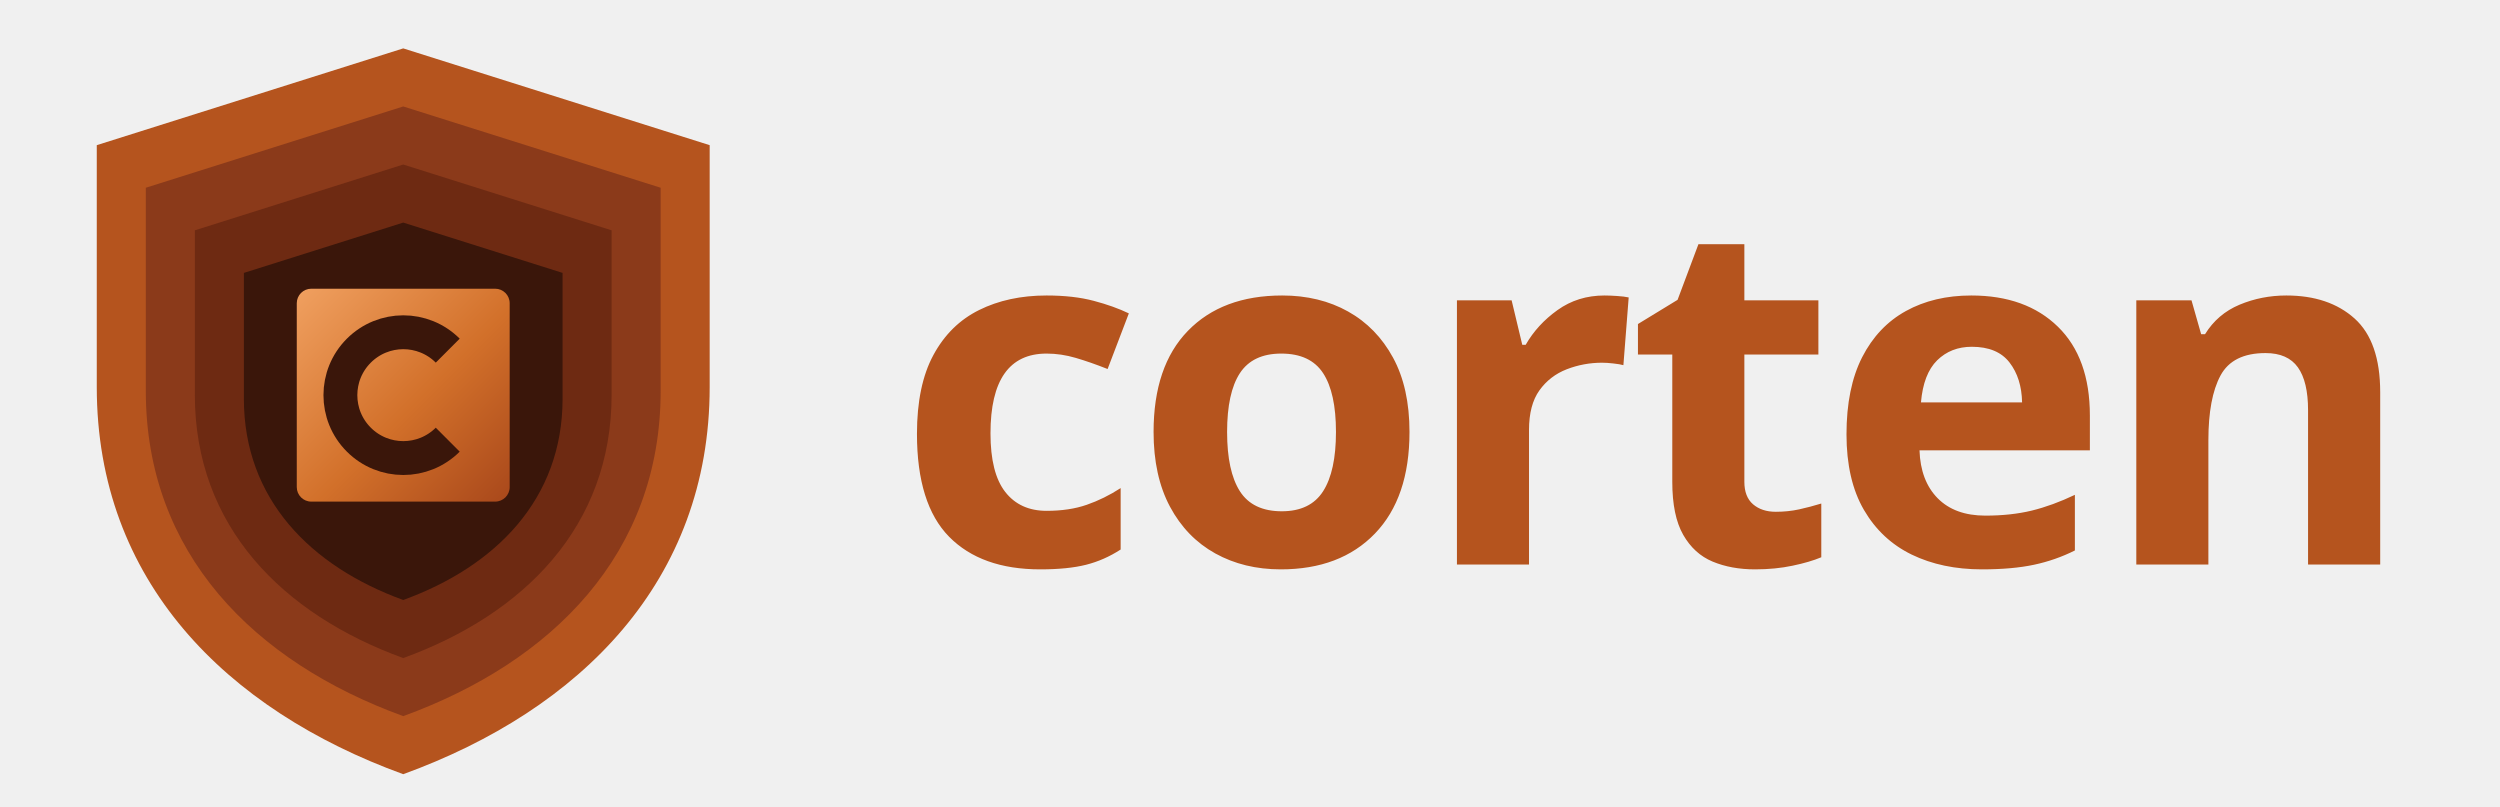
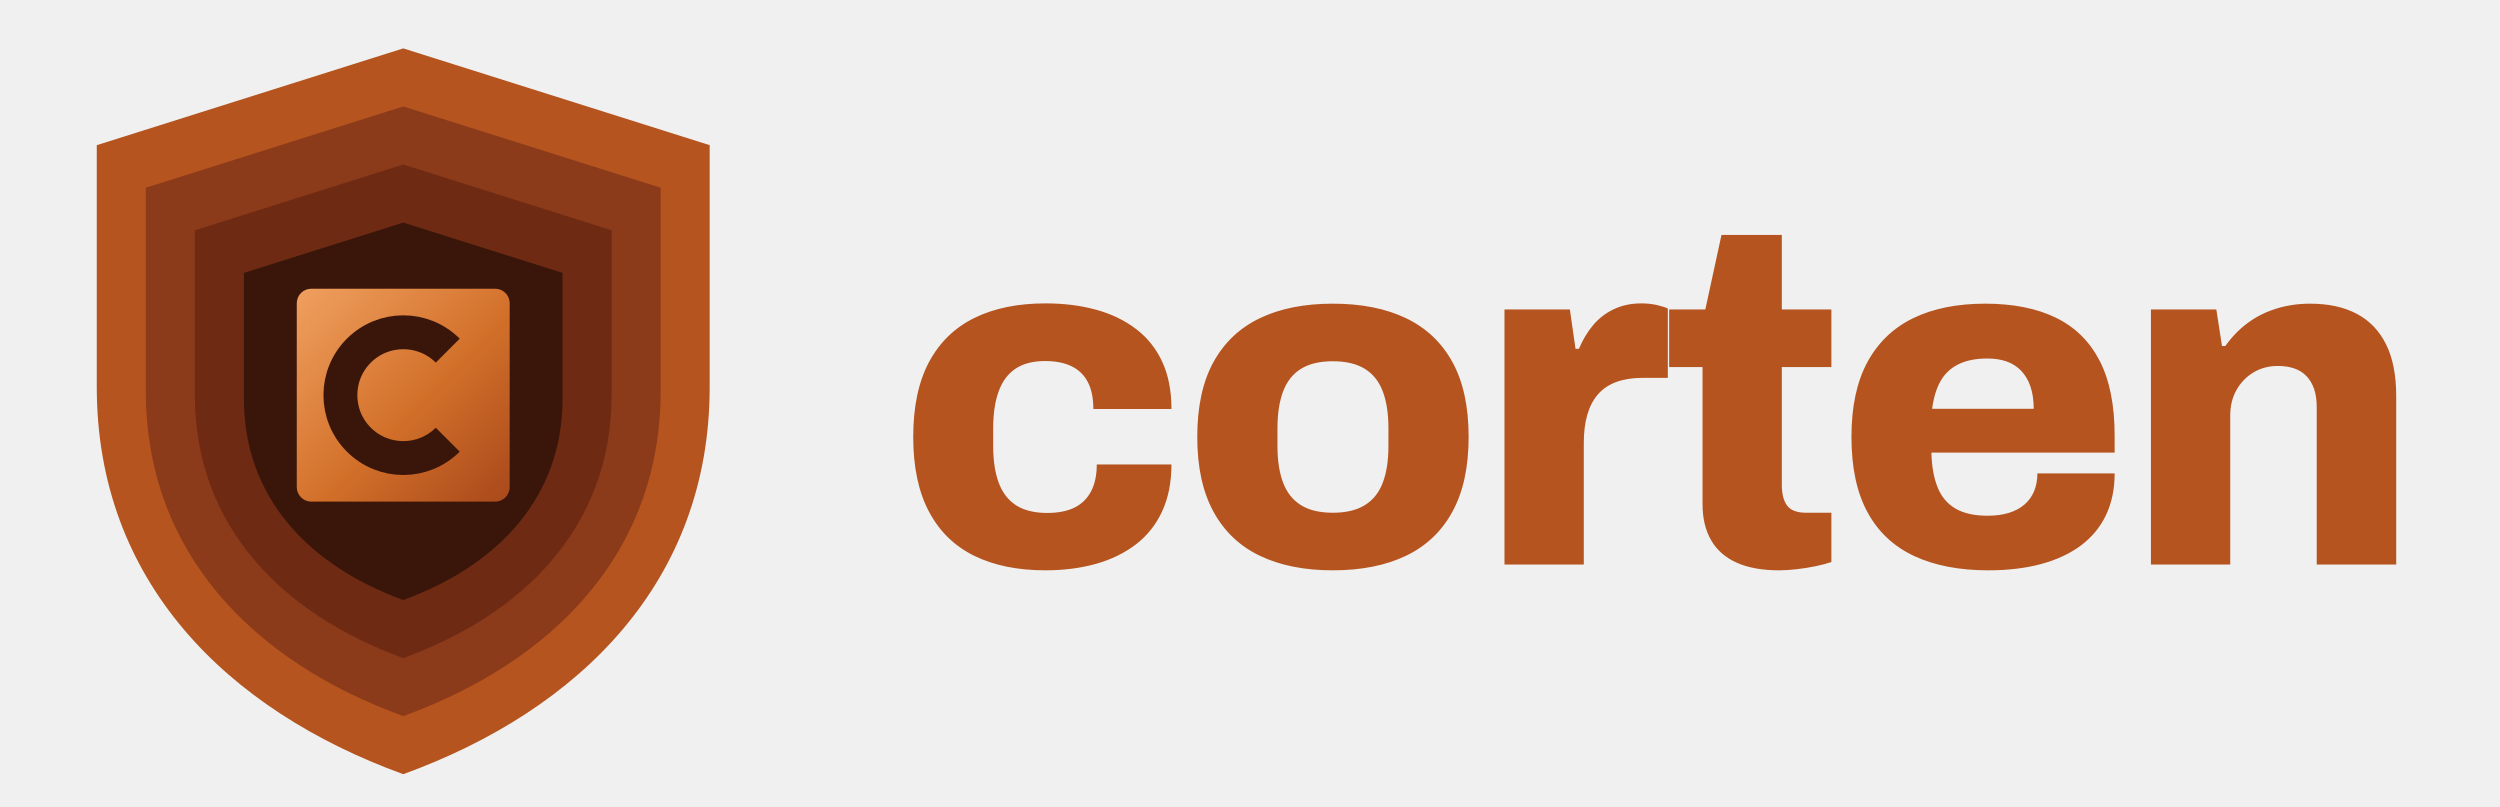
<svg xmlns="http://www.w3.org/2000/svg" viewBox="0 0 620 200" width="620" height="200" role="img" aria-labelledby="title">
  <svg x="0" y="0" width="200" height="200" viewBox="0 0 100 100">
    <defs>
      <path id="shield" d="M50 6 L88 18 V48 C88 72 72 88 50 96 C28 88 12 72 12 48 V18 Z" />
      <linearGradient id="plate" x1="0" y1="0" x2="1" y2="1">
        <stop offset="0" stop-color="#F0A060" />
        <stop offset="0.55" stop-color="#D2702A" />
        <stop offset="1" stop-color="#A9481B" />
      </linearGradient>
      <mask id="cut">
        <rect x="0" y="0" width="100" height="100" fill="#fff" />
        <path d="M68.4 31.6 A26 26 0 1 0 68.4 68.4" fill="none" stroke="#000" stroke-width="14" />
      </mask>
    </defs>
    <use href="#shield" fill="#B5541E" />
    <use href="#shield" fill="#8B3A1A" transform="translate(50 51) scale(0.84) translate(-50 -51)" />
    <use href="#shield" fill="#6E2A12" transform="translate(50 51) scale(0.68) translate(-50 -51)" />
    <use href="#shield" fill="#3A160A" transform="translate(50 51) scale(0.52) translate(-50 -51)" />
    <g transform="translate(35 34) scale(0.3)">
      <g mask="url(#cut)">
        <rect x="6" y="6" width="88" height="88" rx="6" fill="url(#plate)" />
      </g>
    </g>
  </svg>
-   <text x="222" y="140" font-family="Archivo" font-weight="800" font-size="120" letter-spacing="-3" fill="#B5541E">corten</text>
+   <path fill="#B5541E" d="M259.28 141.44Q248.91 141.44 241.59 137.83Q234.27 134.23 230.38 126.88Q226.48 119.52 226.48 108.37Q226.48 97.11 230.4 89.78Q234.32 82.45 241.65 78.85Q248.97 75.24 259.28 75.24Q266.09 75.24 271.79 76.8Q277.5 78.36 281.72 81.58Q285.95 84.79 288.24 89.73Q290.52 94.67 290.52 101.43H271.15Q271.15 97.38 269.79 94.77Q268.44 92.15 265.77 90.84Q263.11 89.54 259.17 89.54Q254.64 89.54 251.81 91.46Q248.98 93.38 247.65 97.1Q246.31 100.81 246.31 106.22V110.65Q246.31 116 247.68 119.71Q249.05 123.42 252 125.32Q254.94 127.21 259.7 127.21Q263.72 127.21 266.42 125.91Q269.12 124.6 270.56 121.9Q272 119.19 272 115.19H290.52Q290.52 121.78 288.24 126.76Q285.95 131.73 281.75 134.97Q277.55 138.21 271.82 139.83Q266.09 141.44 259.28 141.44ZM330.54 141.44Q319.96 141.44 312.44 137.83Q304.93 134.23 300.93 126.88Q296.92 119.52 296.92 108.37Q296.92 97.11 300.93 89.81Q304.93 82.52 312.44 78.91Q319.96 75.31 330.54 75.31Q341.17 75.31 348.69 78.91Q356.21 82.52 360.21 89.81Q364.22 97.11 364.22 108.37Q364.22 119.52 360.21 126.88Q356.21 134.23 348.69 137.83Q341.17 141.44 330.54 141.44ZM330.54 127.16Q335.45 127.16 338.5 125.26Q341.55 123.37 342.94 119.68Q344.33 116 344.33 110.65V106.17Q344.33 100.81 342.94 97.1Q341.55 93.38 338.5 91.49Q335.45 89.59 330.54 89.59Q325.63 89.59 322.61 91.49Q319.59 93.38 318.2 97.1Q316.81 100.81 316.81 106.17V110.65Q316.81 116 318.2 119.68Q319.59 123.37 322.61 125.26Q325.63 127.16 330.54 127.16ZM373.11 140V76.75H389.33L390.73 86.51H391.57Q392.96 83.19 395.09 80.64Q397.23 78.09 400.25 76.67Q403.27 75.24 407.03 75.24Q409.21 75.24 411 75.67Q412.78 76.09 413.62 76.52V93.71H407.42Q403.63 93.71 400.85 94.73Q398.07 95.75 396.28 97.81Q394.5 99.88 393.64 102.89Q392.78 105.9 392.78 109.83V140ZM441.18 141.44Q434.97 141.44 430.73 139.56Q426.49 137.67 424.36 133.98Q422.23 130.29 422.23 125.01V91.03H413.95V76.75H422.92L426.93 58.26H441.89V76.75H454.18V91.03H441.89V120.25Q441.89 123.61 443.21 125.39Q444.53 127.16 447.95 127.16H454.18V139.39Q452.59 139.93 450.26 140.42Q447.94 140.91 445.53 141.17Q443.12 141.44 441.18 141.44ZM493.12 141.44Q482.32 141.44 474.72 137.9Q467.12 134.36 463.14 127.04Q459.16 119.72 459.16 108.37Q459.16 97.11 463.11 89.81Q467.06 82.52 474.46 78.91Q481.87 75.31 492.34 75.31Q502.7 75.31 509.86 78.79Q517.01 82.28 520.72 89.49Q524.43 96.7 524.43 108.05V112.24H478.99Q479.1 117.27 480.5 120.8Q481.89 124.33 484.93 126.11Q487.97 127.9 492.92 127.9Q495.94 127.9 498.24 127.18Q500.54 126.46 502.11 125.09Q503.68 123.72 504.48 121.77Q505.27 119.81 505.27 117.4H524.43Q524.43 123.2 522.3 127.71Q520.16 132.21 516.09 135.26Q512.02 138.3 506.23 139.87Q500.44 141.44 493.12 141.44ZM479.17 101.39H504.36Q504.36 98.22 503.56 95.88Q502.76 93.54 501.27 91.97Q499.78 90.4 497.66 89.65Q495.55 88.91 492.86 88.91Q488.57 88.91 485.69 90.34Q482.8 91.77 481.25 94.52Q479.7 97.27 479.17 101.39ZM533.43 140V76.75H549.65L551.05 85.8H551.89Q554.24 82.47 557.41 80.11Q560.58 77.76 564.52 76.54Q568.47 75.31 572.9 75.31Q579.74 75.31 584.49 77.83Q589.24 80.35 591.75 85.41Q594.26 90.47 594.26 98.25V140H574.55V101.02Q574.55 98.38 573.9 96.48Q573.25 94.59 572.04 93.31Q570.83 92.02 569.03 91.39Q567.23 90.76 564.92 90.76Q561.48 90.76 558.82 92.38Q556.16 94.01 554.63 96.75Q553.1 99.49 553.1 103.02V140Z" />
</svg>
